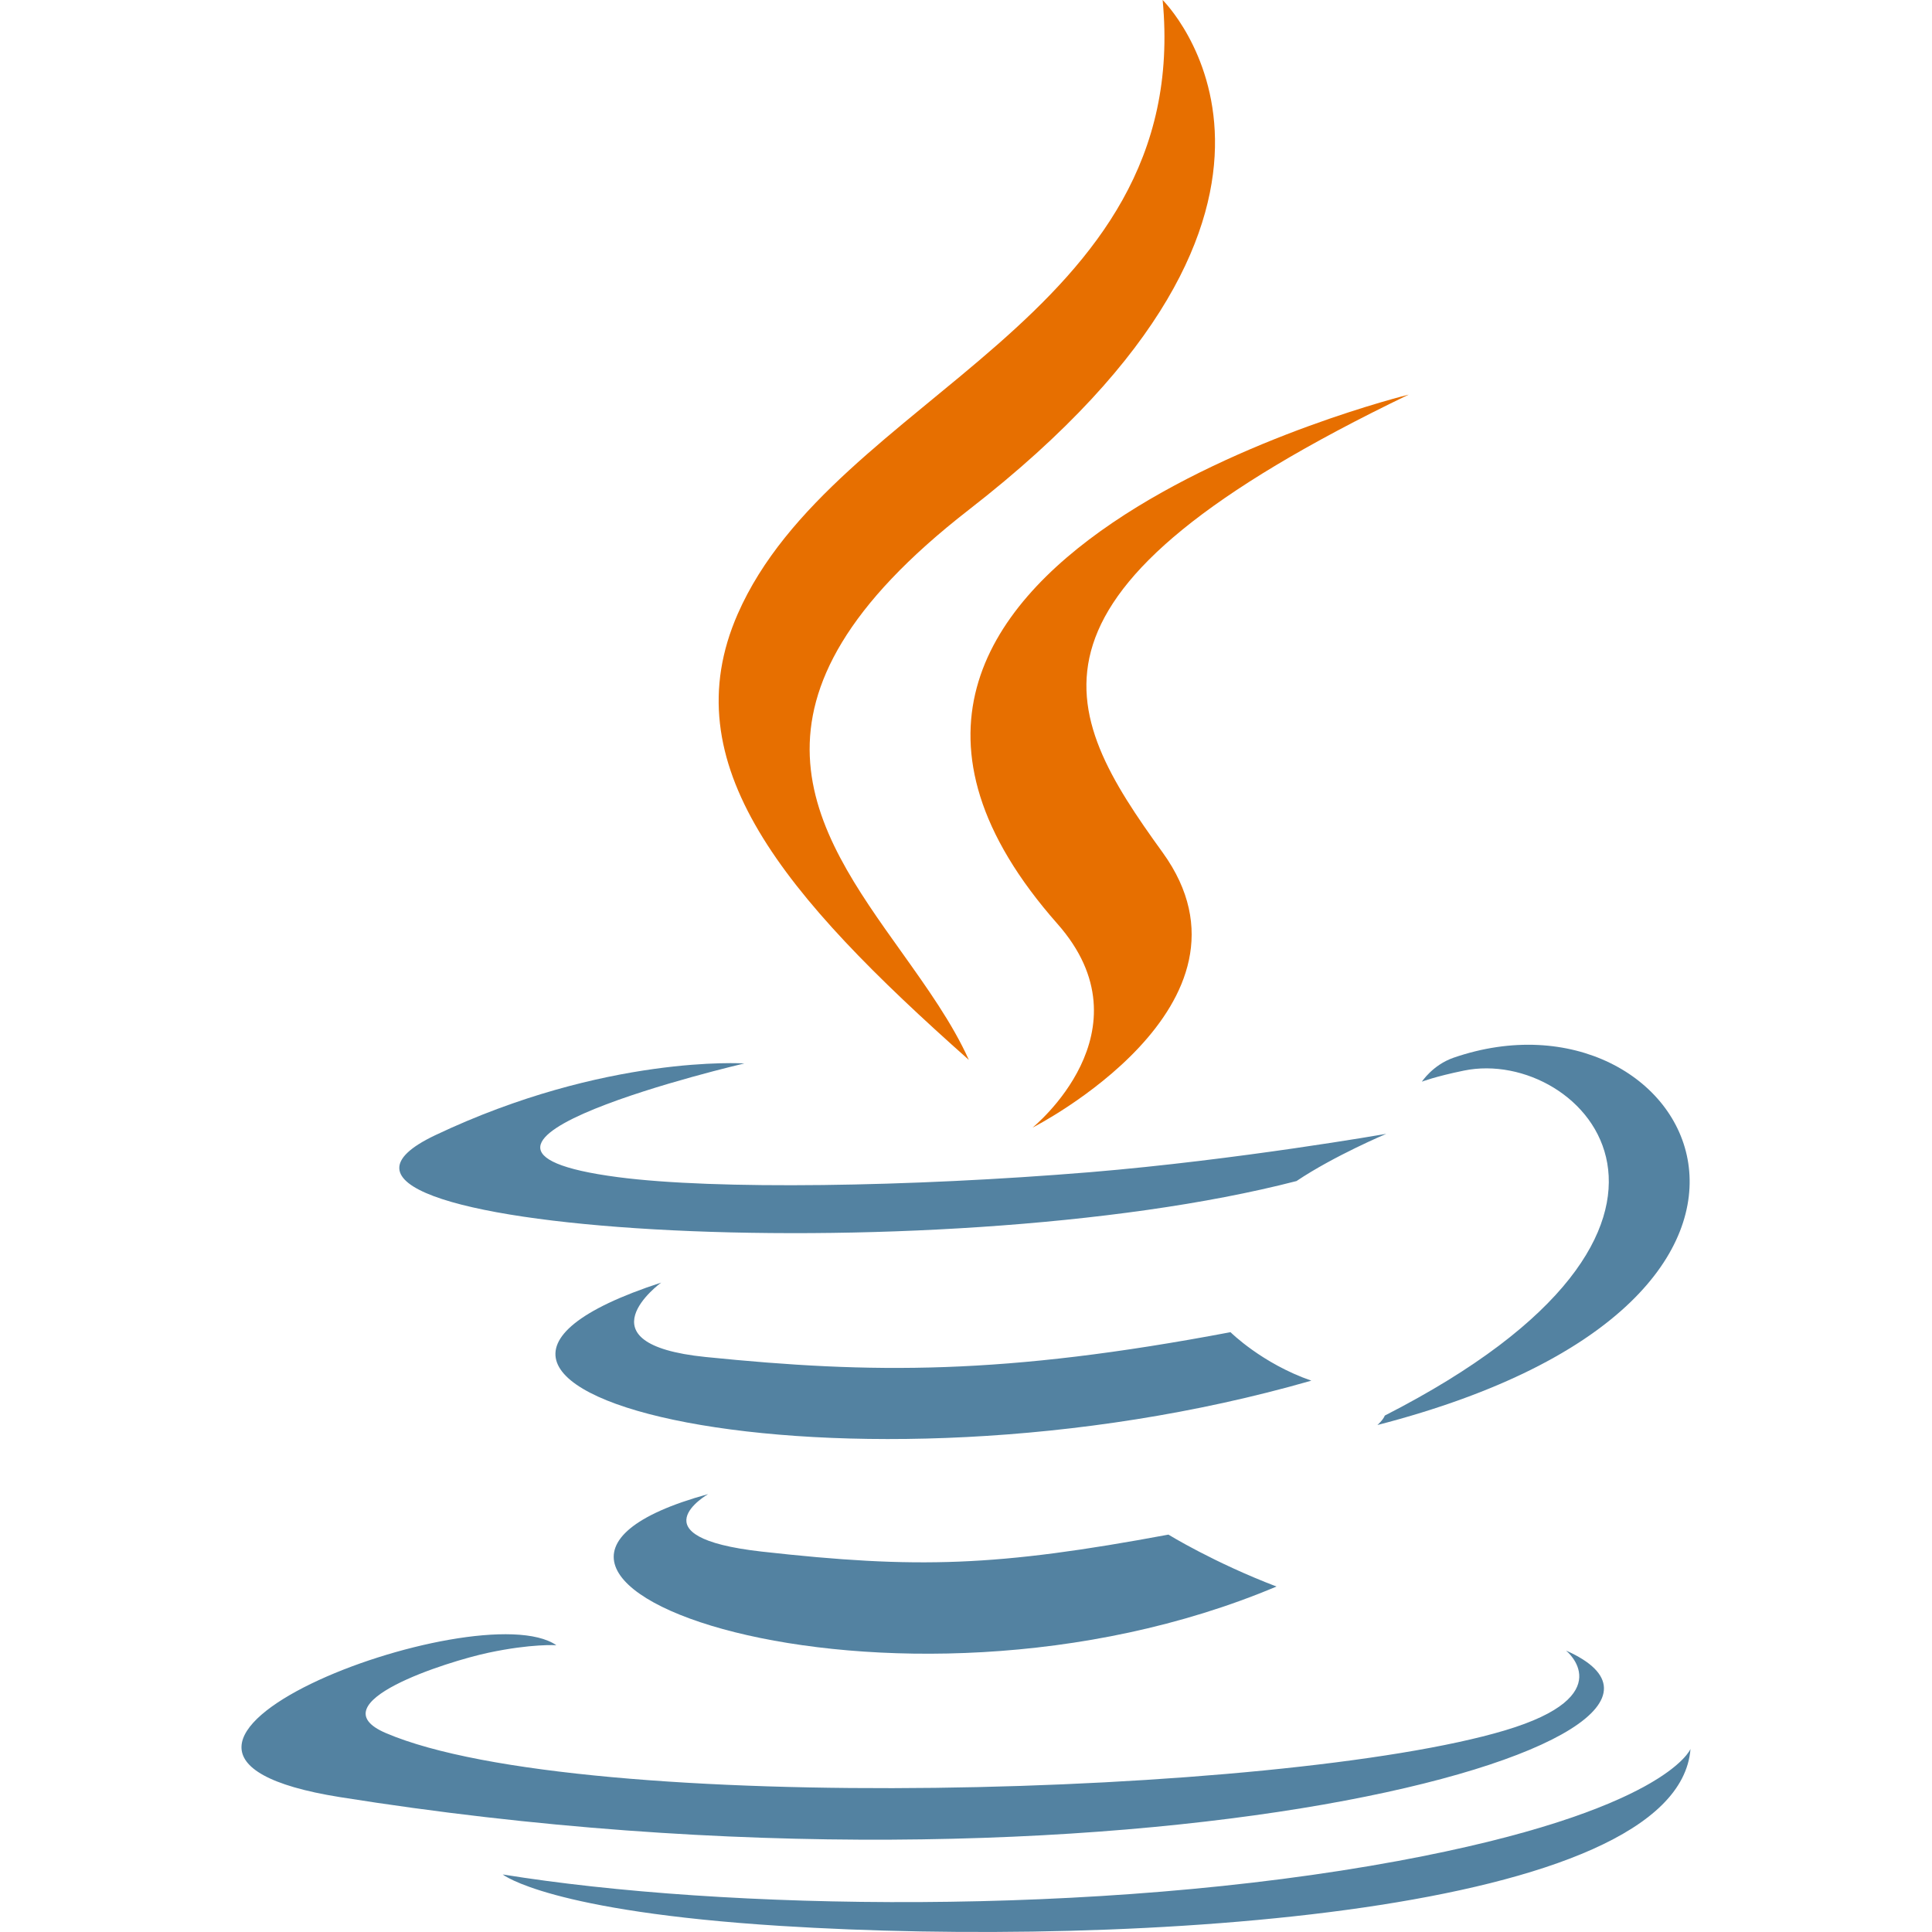
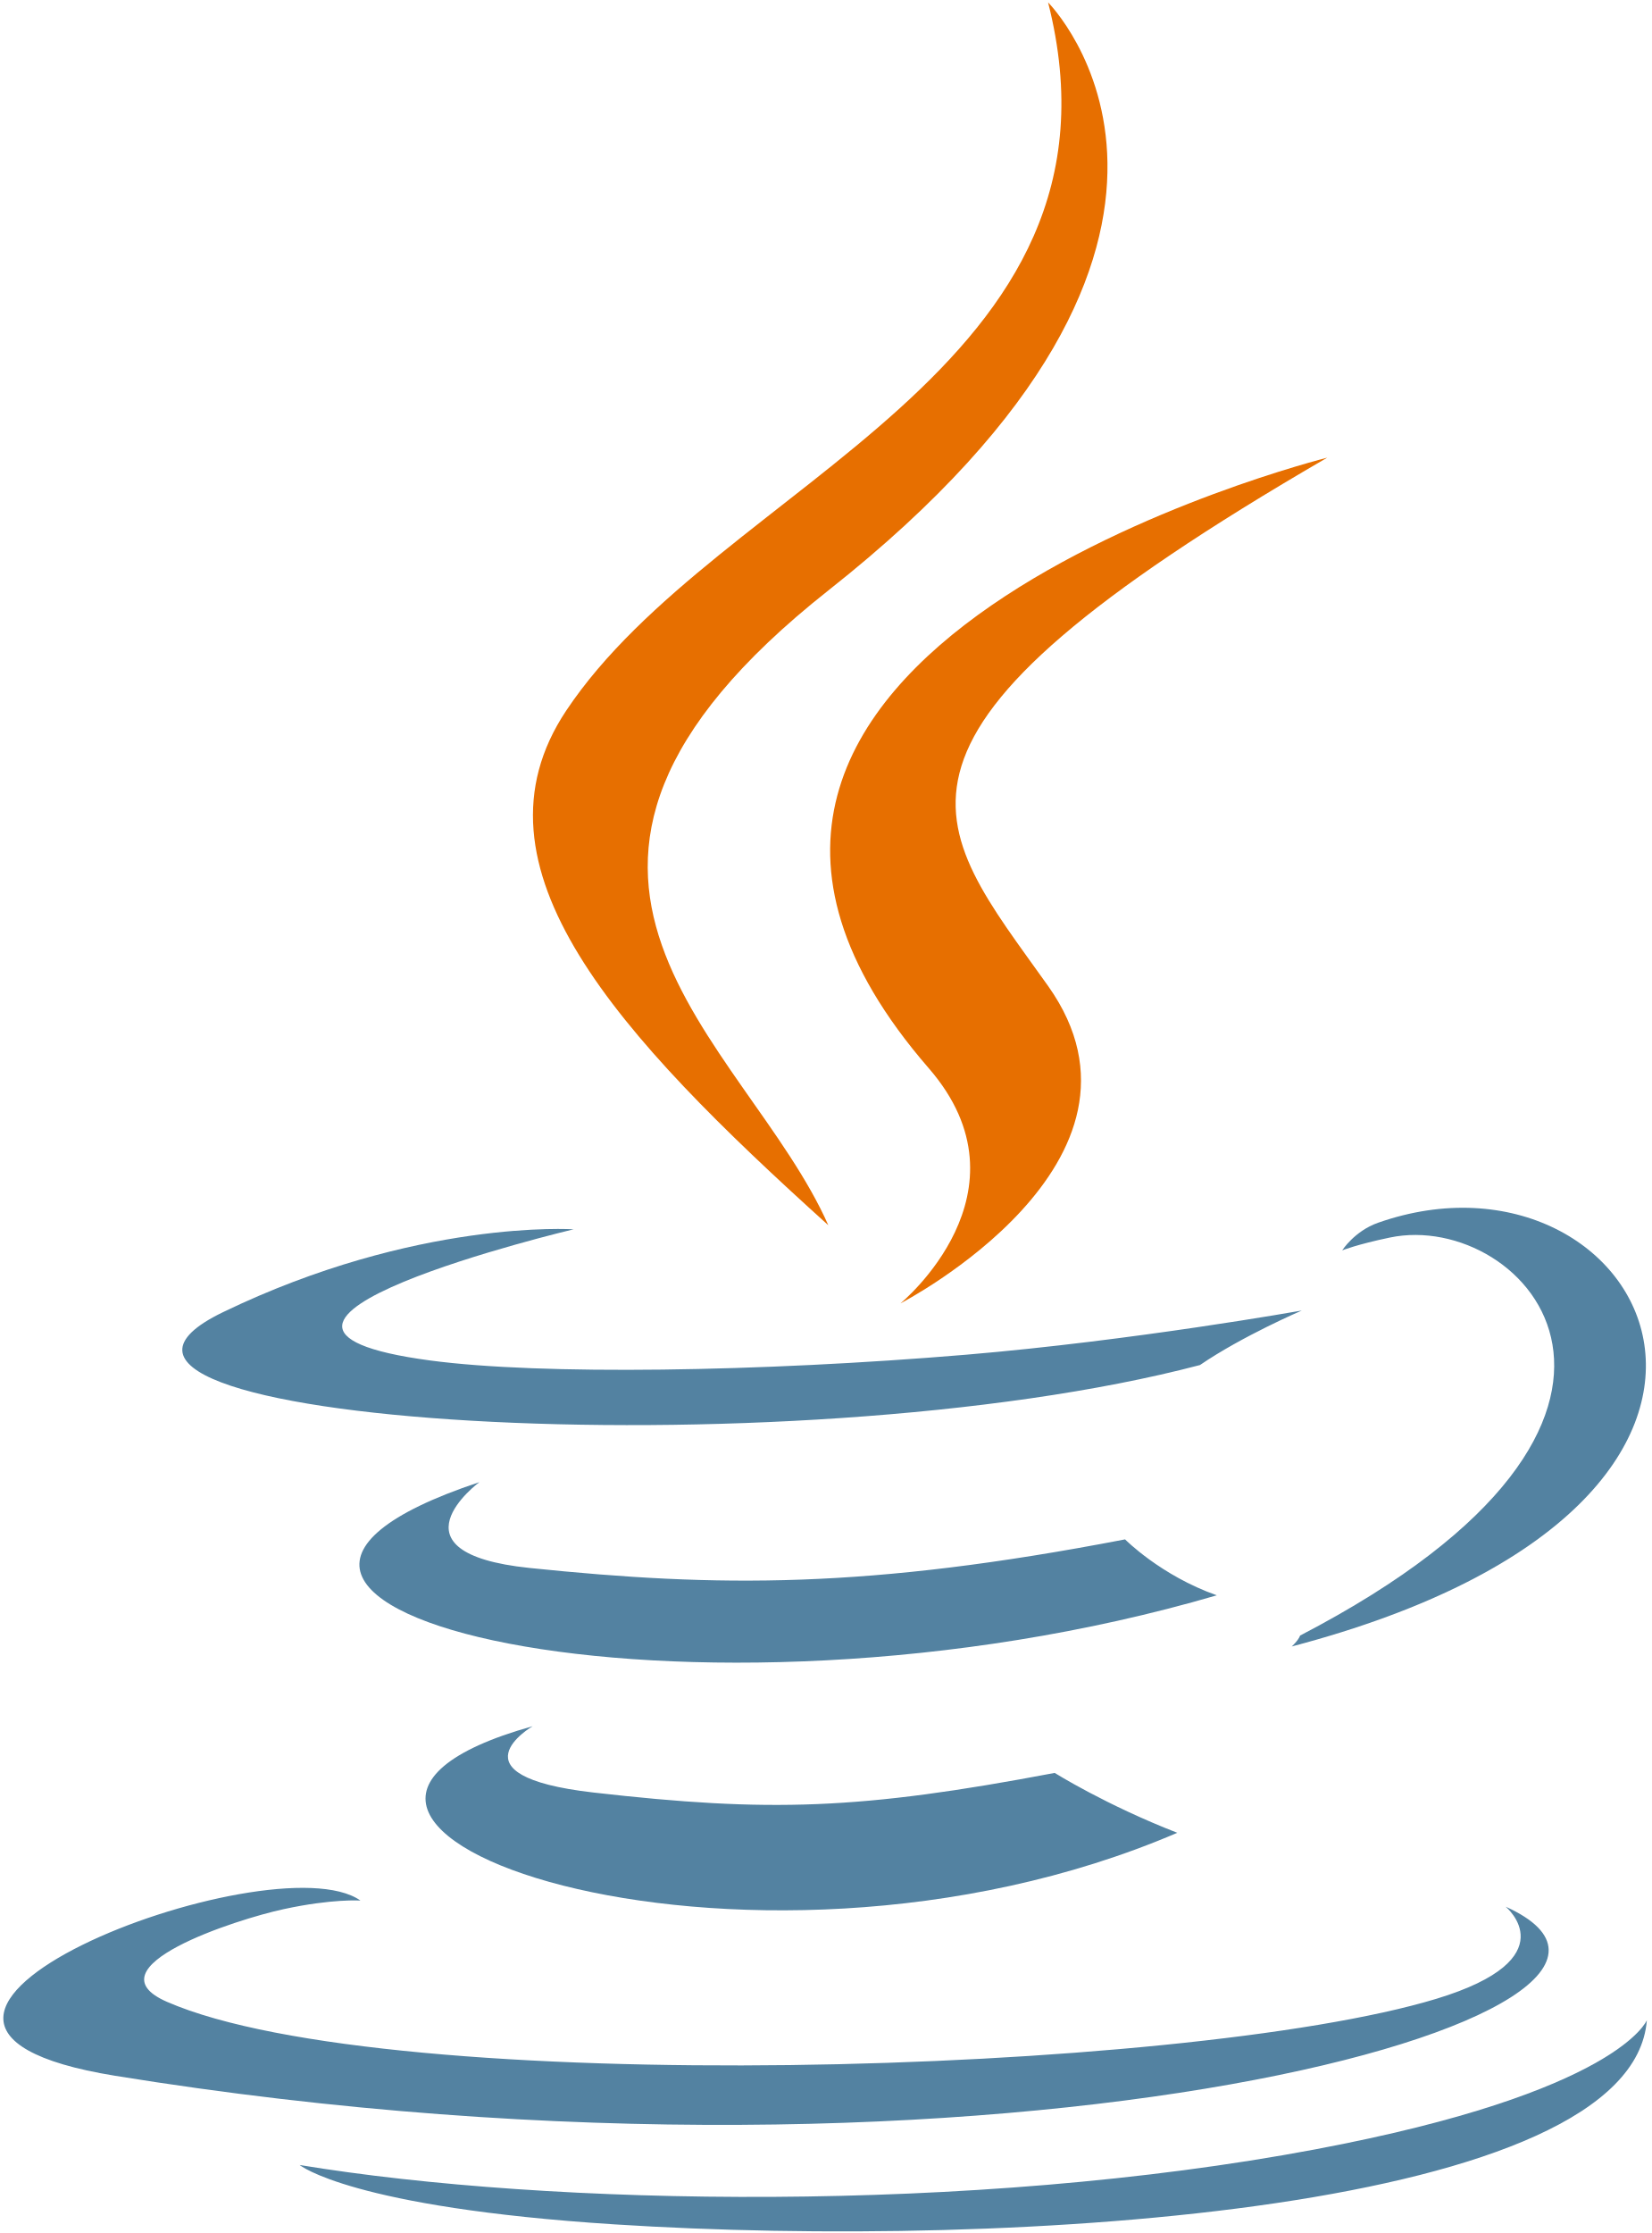
- <svg xmlns="http://www.w3.org/2000/svg" width="800px" height="800px" viewBox="0 0 32 32" fill="none">
-   <path d="M16.05 8.441C22.638 3.326 19.257 0 19.257 0C19.76 5.287 13.813 6.536 12.219 10.169C11.131 12.649 12.964 14.819 16.047 17.555C15.775 16.949 15.354 16.361 14.929 15.764C13.477 13.731 11.964 11.613 16.05 8.441Z" fill="#E76F00" />
-   <path d="M17.102 18.677C17.102 18.677 19.084 17.078 17.514 15.301C12.193 9.272 23.333 6.536 23.333 6.536C16.532 9.812 17.547 11.757 19.257 14.12C21.087 16.654 17.102 18.677 17.102 18.677Z" fill="#E76F00" />
-   <path d="M22.937 23.446C29.042 20.326 26.22 17.328 24.249 17.732C23.766 17.831 23.551 17.916 23.551 17.916C23.551 17.916 23.73 17.64 24.073 17.52C27.971 16.173 30.968 21.495 22.814 23.603C22.814 23.603 22.909 23.52 22.937 23.446Z" fill="#5382A1" />
-   <path d="M10.233 19.497C6.413 18.995 12.328 17.614 12.328 17.614C12.328 17.614 10.031 17.462 7.206 18.804C3.866 20.393 15.468 21.116 21.474 19.562C22.098 19.143 22.961 18.78 22.961 18.78C22.961 18.78 20.504 19.211 18.056 19.415C15.061 19.661 11.846 19.709 10.233 19.497Z" fill="#5382A1" />
-   <path d="M11.686 22.476C9.556 22.259 10.951 21.244 10.951 21.244C5.439 23.043 14.018 25.083 21.72 22.868C20.901 22.584 20.381 22.065 20.381 22.065C16.616 22.778 14.441 22.755 11.686 22.476Z" fill="#5382A1" />
-   <path d="M12.614 25.699C10.486 25.459 11.729 24.747 11.729 24.747C6.726 26.122 14.773 28.962 21.143 26.278C20.1 25.879 19.353 25.418 19.353 25.418C16.511 25.947 15.193 25.988 12.614 25.699Z" fill="#5382A1" />
-   <path d="M25.939 27.339C25.939 27.339 26.859 28.084 24.925 28.661C21.248 29.757 9.621 30.087 6.391 28.705C5.23 28.208 7.407 27.519 8.092 27.374C8.806 27.222 9.215 27.25 9.215 27.25C7.923 26.356 0.868 29.007 5.631 29.766C18.619 31.837 29.308 28.833 25.939 27.339Z" fill="#5382A1" />
-   <path d="M28 28.968C27.787 31.695 18.788 32.268 12.927 31.899C9.104 31.658 8.338 31.056 8.327 31.047C11.986 31.64 18.155 31.748 23.157 30.823C27.59 30.002 28 28.968 28 28.968Z" fill="#5382A1" />
+ <svg xmlns="http://www.w3.org/2000/svg" width="256px" height="346px" viewBox="0 0 256 346" version="1.1" preserveAspectRatio="xMidYMid">
+   <g>
+     <path d="M82.554,267.473 C82.554,267.473 69.356,275.148 91.947,277.745 C119.316,280.867 133.303,280.42 163.464,274.711 C163.464,274.711 171.393,279.683 182.467,283.99 C114.856,312.967 29.448,282.311 82.554,267.473" fill="#5382A1" />
+     <path d="M74.292,229.659 C74.292,229.659 59.489,240.617 82.097,242.955 C111.333,245.971 134.421,246.218 174.373,238.525 C174.373,238.525 179.899,244.127 188.588,247.191 C106.841,271.095 15.79,249.076 74.292,229.659" fill="#5382A1" />
+     <path d="M143.942,165.515 C160.601,184.695 139.565,201.955 139.565,201.955 C139.565,201.955 181.866,180.118 162.439,152.772 C144.295,127.271 130.38,114.6 205.707,70.914 C205.707,70.914 87.469,100.444 143.942,165.515" fill="#E76F00" />
+     <path d="M233.364,295.442 C233.364,295.442 243.131,303.489 222.607,309.715 C183.581,321.538 60.175,325.108 25.893,310.186 C13.57,304.825 36.68,297.385 43.949,295.824 C51.53,294.18 55.863,294.487 55.863,294.487 C42.158,284.832 -32.72,313.444 17.829,321.637 C155.682,343.993 269.121,311.571 233.364,295.442" fill="#5382A1" />
+     <path d="M88.901,190.48 C88.901,190.48 26.129,205.389 66.672,210.803 C83.79,213.095 117.915,212.577 149.702,209.913 C175.68,207.722 201.765,203.063 201.765,203.063 C201.765,203.063 192.605,206.986 185.978,211.511 C122.234,228.276 -0.908,220.477 34.543,203.328 C64.524,188.836 88.901,190.48 88.901,190.48" fill="#5382A1" />
+     <path d="M201.506,253.422 C266.305,219.75 236.345,187.392 215.433,191.751 C210.307,192.818 208.022,193.743 208.022,193.743 C208.022,193.743 209.925,190.762 213.559,189.472 C254.929,174.927 286.746,232.369 200.204,255.119 C200.204,255.12 201.207,254.224 201.506,253.422" fill="#5382A1" />
+     <path d="M162.439,0.371 C162.439,0.371 198.326,36.27 128.402,91.472 C72.331,135.754 115.616,161.002 128.379,189.849 C95.649,160.318 71.63,134.323 87.744,110.128 C111.395,74.613 176.918,57.394 162.439,0.371" fill="#E76F00" />
+     <path d="M95.268,344.665 C157.467,348.647 252.98,342.456 255.242,313.026 C255.242,313.026 250.894,324.183 203.838,333.043 C150.75,343.033 85.274,341.867 46.439,335.464 C46.44,335.463 54.389,342.044 95.268,344.665" fill="#5382A1" />
+   </g>
</svg>
